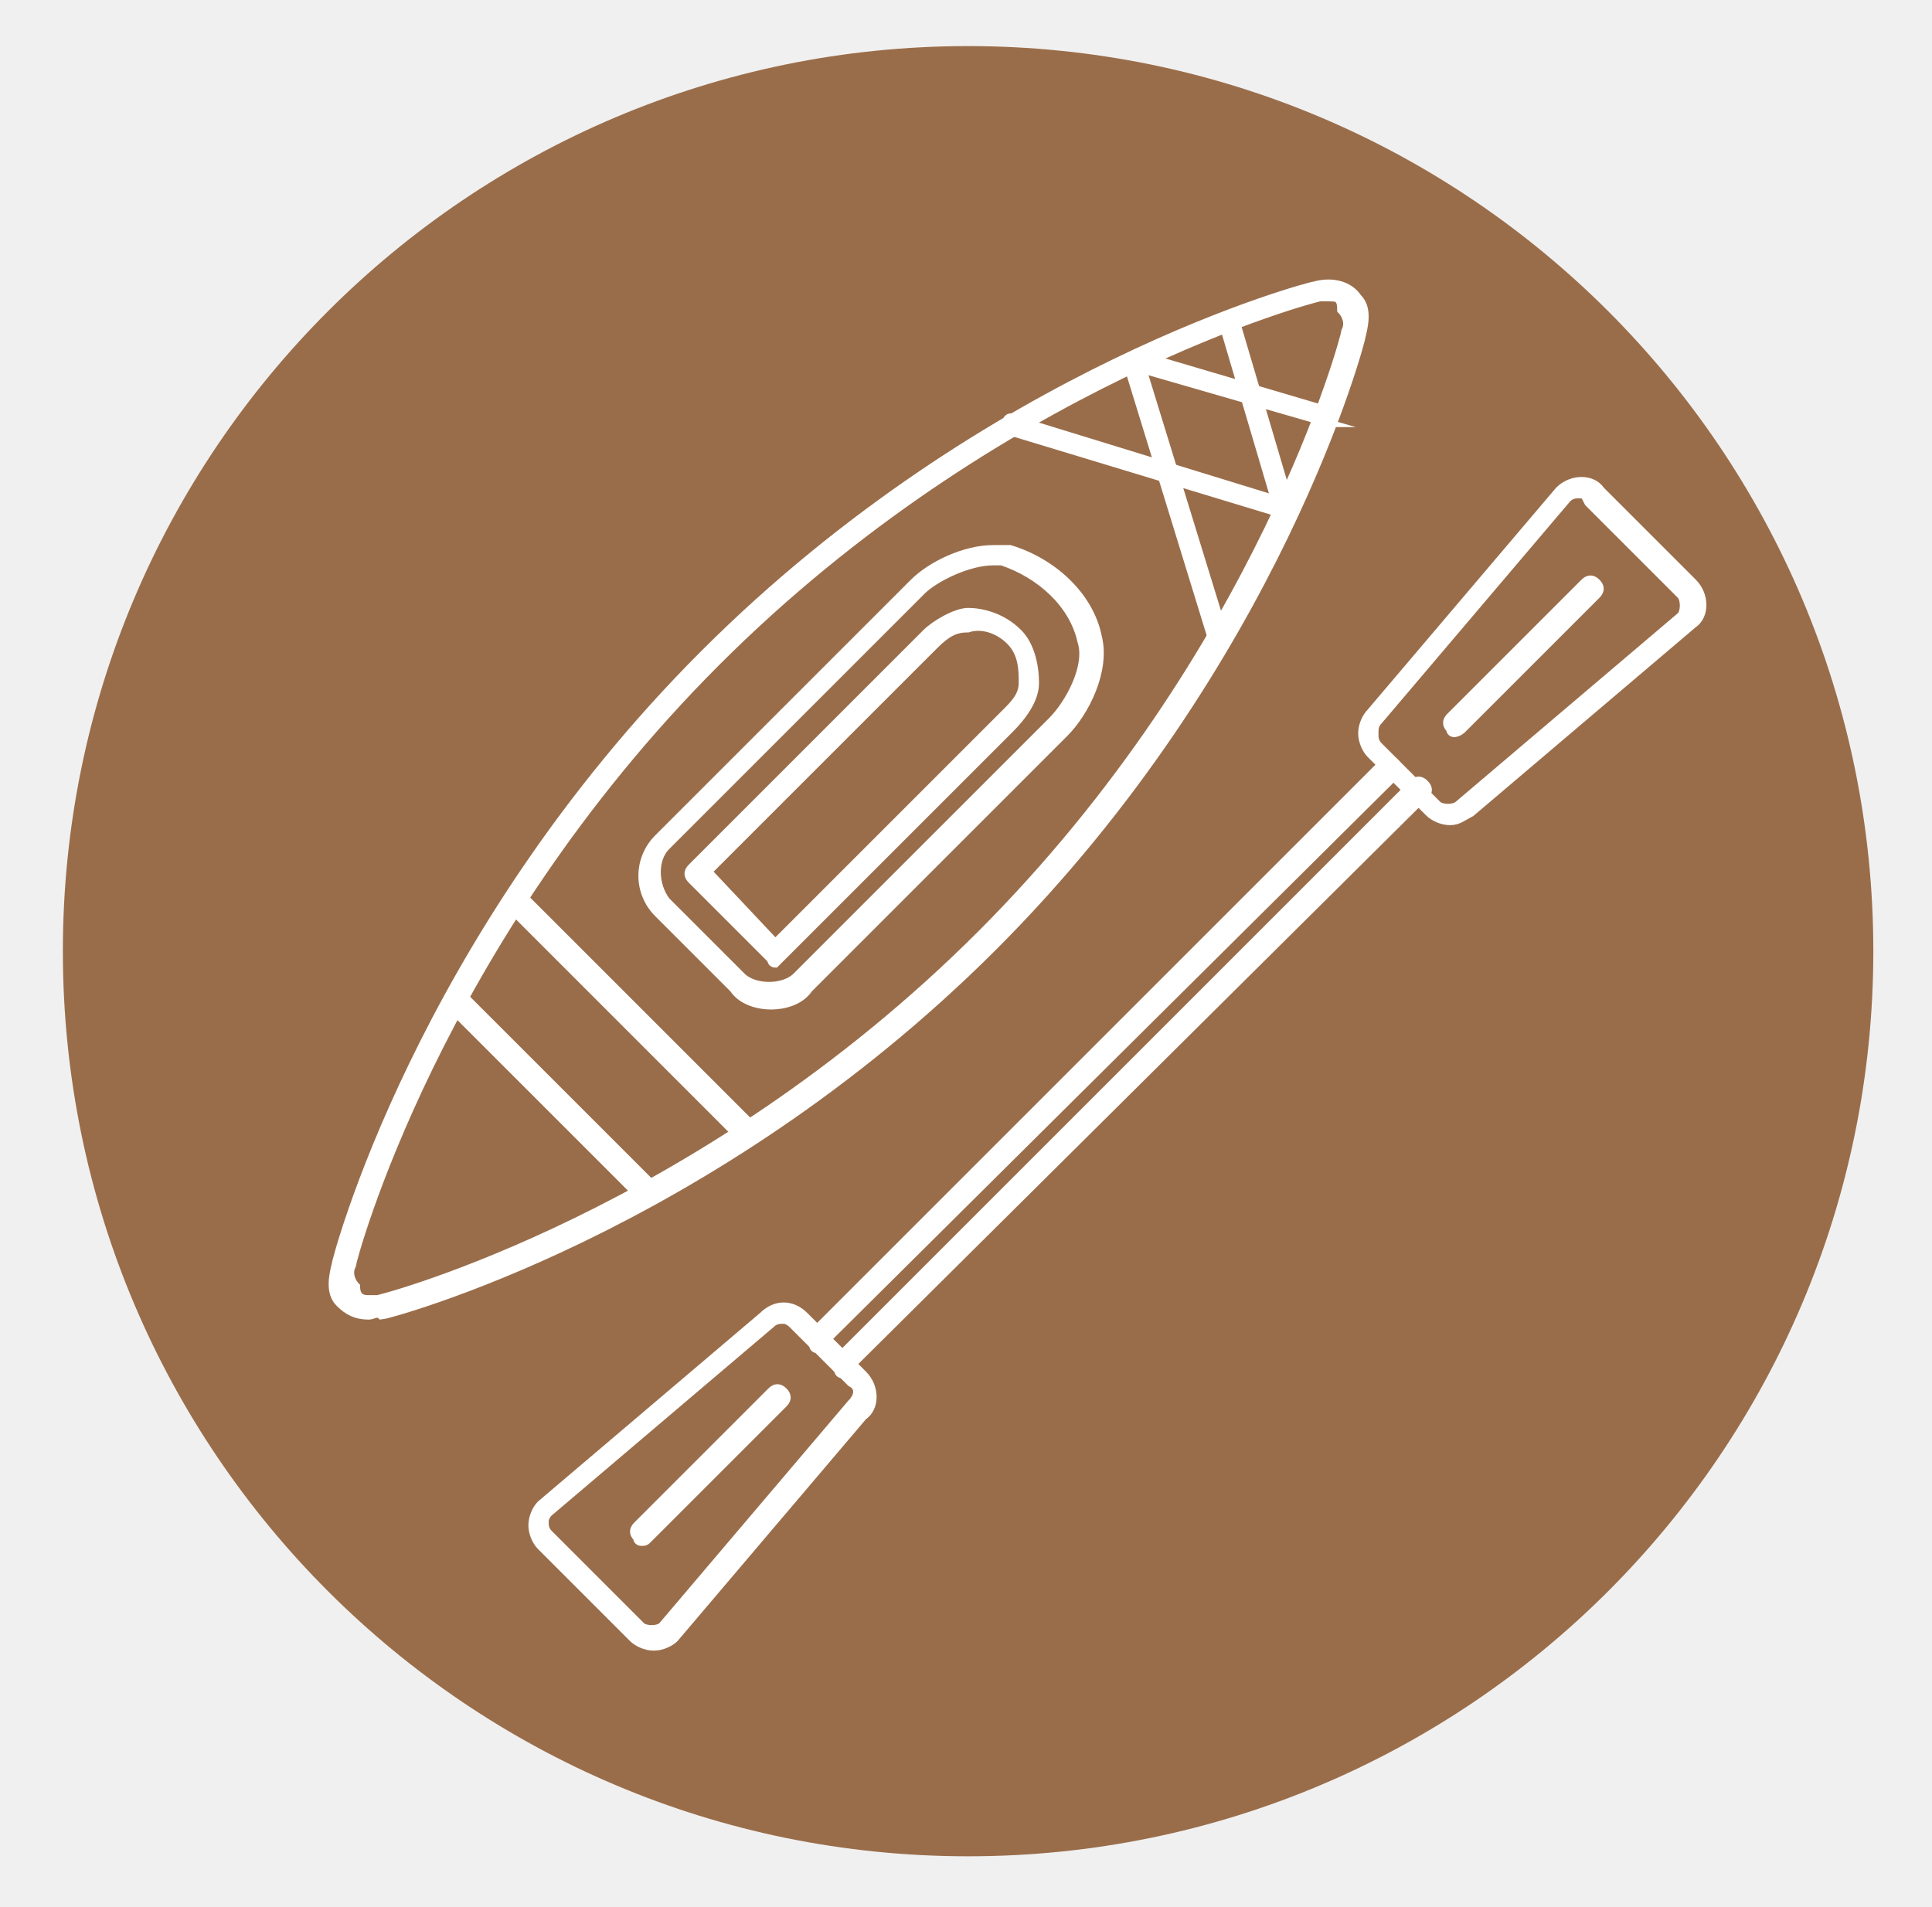
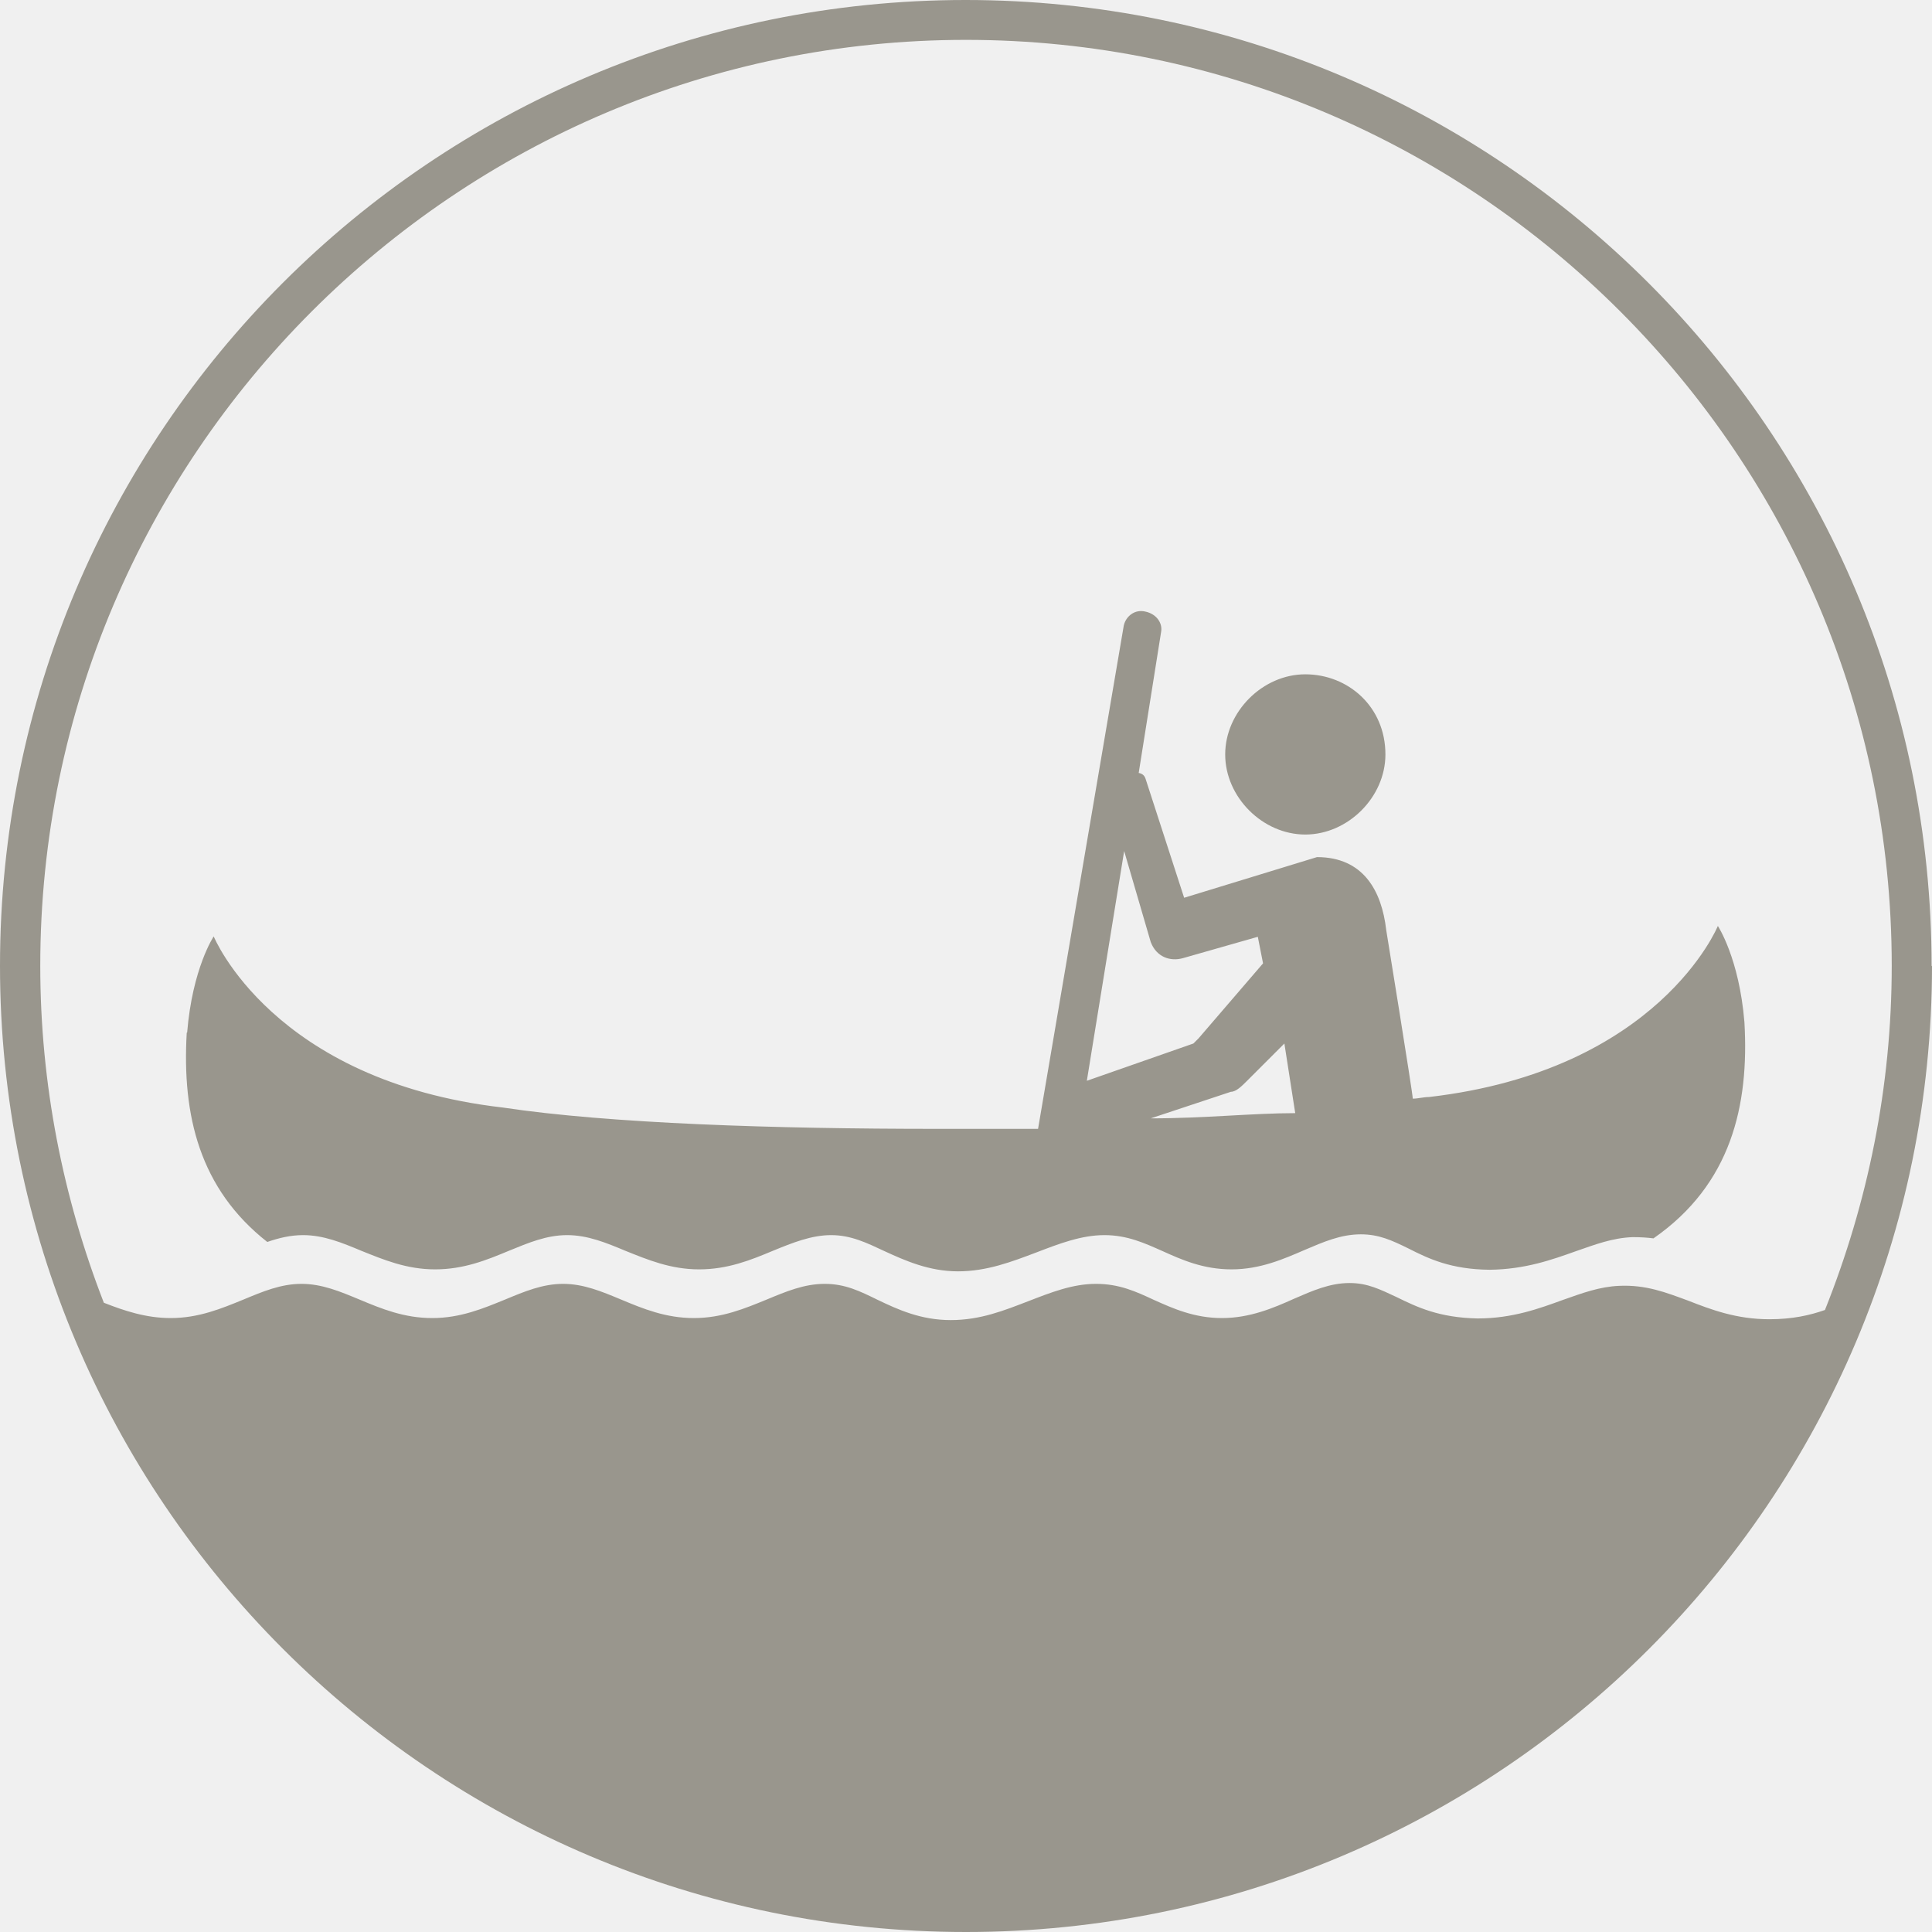
- <svg xmlns="http://www.w3.org/2000/svg" version="1.1" id="Layer_1" x="0px" y="0px" viewBox="0 0 46.1 45.5" style="enable-background:new 0 0 46.1 45.5;" xml:space="preserve">
-   <style type="text/css">
- 	.st0{fill:#9A6D4A;}
- 	.st1{fill:#FFFFFF;stroke:#FFFFFF;stroke-width:0.184;stroke-miterlimit:10;}
- </style>
-   <circle class="st0" cx="23.1" cy="22.7" r="21.6" />
-   <g>
-     <g>
-       <path class="st1" d="M18.4,24c-0.3,0-0.7-0.1-0.9-0.4l-1.8-1.8c-0.5-0.5-0.5-1.3,0-1.8l6.1-6.1c0.4-0.4,1.2-0.8,1.9-0.8    c0.1,0,0.2,0,0.4,0c1,0.3,1.9,1.1,2.1,2.1c0.2,0.8-0.3,1.8-0.8,2.3l-6.1,6.1C19.1,23.9,18.7,24,18.4,24z M23.7,13.4    c-0.6,0-1.4,0.4-1.7,0.7l-6.1,6.1c-0.3,0.3-0.3,0.9,0,1.3l1.8,1.8c0.3,0.3,1,0.3,1.3,0l6.1-6.1c0.4-0.4,0.9-1.3,0.7-1.9    c-0.2-0.9-1-1.6-1.9-1.9C23.9,13.4,23.8,13.4,23.7,13.4z" />
-     </g>
-     <g>
-       <path class="st1" d="M18.5,23c0,0-0.1,0-0.1-0.1L16.5,21c-0.1-0.1-0.1-0.2,0-0.3c0,0,5.4-5.4,5.6-5.6c0.2-0.2,0.7-0.5,1-0.5    s0.8,0.1,1.2,0.5c0.3,0.3,0.4,0.8,0.4,1.2s-0.3,0.8-0.6,1.1L18.5,23C18.6,22.9,18.5,23,18.5,23z M16.9,20.8l1.6,1.7L24,17    c0.2-0.2,0.4-0.4,0.4-0.7c0-0.3,0-0.7-0.3-1s-0.7-0.4-1-0.3c-0.3,0-0.5,0.1-0.8,0.4L16.9,20.8z" />
-     </g>
-     <g>
-       <path class="st1" d="M17.7,27.2c0,0-0.1,0-0.1-0.1l-5.4-5.4c-0.1-0.1-0.1-0.2,0-0.3c0.1-0.1,0.2-0.1,0.3,0l5.4,5.4    c0.1,0.1,0.1,0.2,0,0.3C17.7,27.2,17.7,27.2,17.7,27.2z" />
-     </g>
-     <g>
-       <path class="st1" d="M15.3,28.6c0,0-0.1,0-0.1-0.1l-4.4-4.4c-0.1-0.1-0.1-0.2,0-0.3c0.1-0.1,0.2-0.1,0.3,0l4.4,4.4    c0.1,0.1,0.1,0.2,0,0.3C15.4,28.6,15.4,28.6,15.3,28.6z" />
-     </g>
-     <g>
-       <g>
-         <path class="st1" d="M8.8,31.4c-0.3,0-0.5-0.1-0.7-0.3c-0.2-0.2-0.2-0.5-0.1-0.9c0-0.1,2-7.8,8.8-14.6s14.5-8.8,14.6-8.8     c0.4-0.1,0.8,0,1,0.3c0.2,0.2,0.2,0.5,0.1,0.9c0,0.1-2,7.8-8.8,14.6S9.2,31.4,9.1,31.4C9,31.3,8.9,31.4,8.8,31.4z M31.7,7.1     c-0.1,0-0.2,0-0.2,0c-0.1,0-7.7,2-14.4,8.7S8.4,30.1,8.4,30.2c-0.1,0.2,0,0.4,0.1,0.5C8.5,31,8.7,31,8.8,31S9,31,9,31     c0.1,0,7.7-2,14.4-8.7S32.1,8,32.1,7.9c0.1-0.2,0-0.4-0.1-0.5C32,7.1,31.9,7.1,31.7,7.1z" />
-       </g>
-       <g>
-         <g>
-           <g>
-             <path class="st1" d="M30.7,12.3L30.7,12.3l-6.6-2c-0.1,0-0.2-0.1-0.1-0.2c0-0.1,0.1-0.2,0.2-0.1l6.5,2c0.1,0,0.2,0.1,0.1,0.2       C30.9,12.3,30.8,12.3,30.7,12.3z" />
-           </g>
-           <g>
-             <path class="st1" d="M31.7,10.1C31.6,10.1,31.6,10.1,31.7,10.1l-4.5-1.3c-0.1,0-0.2-0.1-0.1-0.2c0-0.1,0.1-0.2,0.2-0.1l4.4,1.3       c0.1,0,0.2,0.1,0.1,0.2C31.8,10,31.7,10.1,31.7,10.1z" />
-           </g>
-         </g>
-         <g>
-           <g>
-             <path class="st1" d="M30.7,12.3c-0.1,0-0.2-0.1-0.2-0.1l-1.3-4.4c0-0.1,0-0.2,0.1-0.2s0.2,0,0.2,0.1l1.3,4.4       C30.9,12.1,30.9,12.2,30.7,12.3C30.8,12.2,30.8,12.3,30.7,12.3z" />
-           </g>
-           <g>
-             <path class="st1" d="M29.1,15.3c-0.1,0-0.2-0.1-0.2-0.1l-2-6.5c0-0.1,0-0.2,0.1-0.2s0.2,0,0.2,0.1l2,6.5       C29.3,15.2,29.3,15.3,29.1,15.3C29.2,15.3,29.1,15.3,29.1,15.3z" />
-           </g>
-         </g>
-       </g>
-     </g>
+ <svg xmlns="http://www.w3.org/2000/svg" width="44" height="44" viewBox="0 0 44 44" fill="none">
+   <g clip-path="url(#clip0_3442_18406)">
+     <path d="M27.903 17.182C27.903 16.21 28.756 15.357 29.727 15.357C30.699 15.357 31.552 16.091 31.552 17.182C31.552 18.154 30.699 19.006 29.727 19.006C28.756 19.006 27.903 18.154 27.903 17.182ZM4.262 23.517C4.382 22.05 4.867 21.326 4.867 21.326C4.867 21.326 6.206 24.618 11.449 25.223C13.887 25.59 17.664 25.709 21.322 25.709H23.641L25.593 14.248C25.639 14.037 25.841 13.872 26.079 13.927C26.345 13.982 26.473 14.193 26.446 14.376L25.933 17.604C25.933 17.604 26.052 17.613 26.088 17.732C26.162 17.961 26.968 20.446 26.968 20.446L29.993 19.52C31.057 19.52 31.469 20.299 31.57 21.179C31.57 21.179 32.175 24.902 32.175 25.021C32.294 25.021 32.422 24.984 32.542 24.984C37.785 24.379 39.123 21.088 39.123 21.088C39.123 21.088 39.609 21.821 39.728 23.279C39.838 25.177 39.426 26.974 37.657 28.203C37.51 28.184 37.354 28.175 37.18 28.175C36.722 28.193 36.337 28.34 35.888 28.496C35.347 28.689 34.733 28.909 33.926 28.918C33.046 28.909 32.542 28.67 32.074 28.432C31.698 28.248 31.405 28.111 30.992 28.111C30.534 28.111 30.14 28.285 29.709 28.468C29.242 28.67 28.701 28.909 28.05 28.909C27.399 28.909 26.913 28.689 26.483 28.496C26.07 28.313 25.676 28.129 25.153 28.129C24.631 28.129 24.127 28.322 23.604 28.523C23.045 28.734 22.477 28.954 21.817 28.954C21.157 28.954 20.607 28.707 20.148 28.496C19.736 28.303 19.378 28.129 18.929 28.129C18.48 28.129 18.049 28.303 17.6 28.487C17.096 28.698 16.573 28.909 15.922 28.909C15.272 28.909 14.749 28.689 14.245 28.487C13.805 28.303 13.383 28.129 12.916 28.129C12.448 28.129 12.036 28.303 11.587 28.487C11.082 28.698 10.56 28.909 9.909 28.909C9.258 28.909 8.736 28.689 8.232 28.487C7.792 28.303 7.37 28.129 6.902 28.129C6.618 28.129 6.352 28.193 6.087 28.285C4.547 27.075 4.143 25.406 4.253 23.517H4.262ZM29.251 23.765L28.398 24.618C28.279 24.737 28.151 24.865 28.032 24.865L26.207 25.47C27.427 25.47 28.527 25.351 29.498 25.351L29.251 23.765ZM24.741 24.618L27.179 23.765L27.298 23.646L28.765 21.94L28.646 21.335C28.646 21.335 27.234 21.739 26.941 21.821C26.648 21.904 26.336 21.794 26.207 21.454L25.602 19.382L24.75 24.627L24.741 24.618ZM44 21.995C44 34.144 34.146 44 22 44C9.854 44 0 34.144 0 21.995C0 9.847 9.845 0 21.991 0C34.137 0 43.991 9.856 43.991 22.005L44 21.995ZM0.917 21.995C0.917 24.7 1.439 27.286 2.365 29.669C2.832 29.853 3.327 30.018 3.887 30.018C4.528 30.018 5.051 29.798 5.546 29.596C5.986 29.413 6.398 29.239 6.866 29.239C7.333 29.239 7.746 29.413 8.186 29.596C8.69 29.807 9.203 30.018 9.845 30.018C10.487 30.018 11.009 29.798 11.504 29.596C11.944 29.413 12.357 29.239 12.824 29.239C13.292 29.239 13.704 29.413 14.144 29.596C14.648 29.807 15.162 30.018 15.803 30.018C16.445 30.018 16.968 29.798 17.462 29.596C17.902 29.413 18.315 29.239 18.782 29.239C19.25 29.239 19.58 29.404 19.992 29.605C20.451 29.825 20.973 30.064 21.652 30.064C22.33 30.064 22.871 29.844 23.421 29.633C23.943 29.431 24.429 29.239 24.961 29.239C25.492 29.239 25.868 29.413 26.281 29.605C26.712 29.798 27.198 30.018 27.83 30.018C28.462 30.018 29.003 29.789 29.471 29.578C29.892 29.395 30.287 29.22 30.736 29.22C31.148 29.22 31.433 29.367 31.808 29.541C32.276 29.77 32.771 30.009 33.651 30.027C34.448 30.027 35.062 29.798 35.594 29.605C36.034 29.45 36.428 29.303 36.877 29.284C37.483 29.257 37.932 29.431 38.454 29.624C38.968 29.825 39.545 30.045 40.297 30.045C40.819 30.045 41.222 29.954 41.562 29.834C42.533 27.405 43.083 24.764 43.083 21.995C43.083 10.37 33.623 0.908 22 0.908C10.377 0.908 0.917 10.37 0.917 21.995Z" fill="#99968D" style="fill:#99968D;fill:color(display-p3 0.602 0.587 0.551);fill-opacity:1;" />
  </g>
-   <g>
-     <path class="st1" d="M19.5,32.2c0,0-0.1,0-0.1-0.1c-0.1-0.1-0.1-0.2,0-0.3L33,18.2c0.1-0.1,0.2-0.1,0.3,0s0.1,0.2,0,0.3L19.6,32.1   L19.5,32.2z" />
-   </g>
-   <g>
-     <path class="st1" d="M20.1,32.8c0,0-0.1,0-0.1-0.1c-0.1-0.1-0.1-0.2,0-0.3l13.7-13.7c0.1-0.1,0.2-0.1,0.3,0s0.1,0.2,0,0.3   L20.2,32.7L20.1,32.8z" />
-   </g>
-   <g>
-     <g>
-       <path class="st1" d="M34.6,19.6c-0.2,0-0.4-0.1-0.5-0.2L32.7,18c-0.1-0.1-0.2-0.3-0.2-0.5s0.1-0.4,0.2-0.5l4.5-5.3    c0.3-0.3,0.8-0.3,1,0l2.2,2.2c0.3,0.3,0.3,0.8,0,1l-5.3,4.5C34.9,19.5,34.8,19.6,34.6,19.6z M37.7,11.8c-0.1,0-0.2,0-0.3,0.1    l-4.5,5.3c-0.1,0.1-0.1,0.2-0.1,0.3c0,0.1,0,0.2,0.1,0.3l1.4,1.4c0.1,0.1,0.4,0.1,0.5,0l5.3-4.5c0.1-0.1,0.1-0.4,0-0.5L37.9,12    C37.8,11.8,37.8,11.8,37.7,11.8z" />
-     </g>
-     <g>
-       <path class="st1" d="M34.7,17.5c0,0-0.1,0-0.1-0.1c-0.1-0.1-0.1-0.2,0-0.3l3.2-3.2c0.1-0.1,0.2-0.1,0.3,0s0.1,0.2,0,0.3l-3.2,3.2    C34.8,17.5,34.7,17.5,34.7,17.5z" />
-     </g>
-   </g>
-   <g>
-     <g>
-       <path class="st1" d="M15.6,39.3c-0.2,0-0.4-0.1-0.5-0.2l-2.2-2.2c-0.1-0.1-0.2-0.3-0.2-0.5s0.1-0.4,0.2-0.5l5.3-4.5    c0.3-0.3,0.7-0.3,1,0l1.4,1.4c0.3,0.3,0.3,0.8,0,1l-4.5,5.3C16,39.2,15.8,39.3,15.6,39.3z M18.7,31.5c-0.1,0-0.2,0-0.3,0.1    l-5.3,4.5C13,36.2,13,36.3,13,36.3c0,0.1,0,0.2,0.1,0.3l2.2,2.2c0.1,0.1,0.4,0.1,0.5,0l4.5-5.3c0.2-0.2,0.2-0.4,0-0.5l-1.4-1.4    C18.9,31.6,18.8,31.5,18.7,31.5z" />
-     </g>
-     <g>
-       <path class="st1" d="M15.3,36.8c0,0-0.1,0-0.1-0.1c-0.1-0.1-0.1-0.2,0-0.3l3.2-3.2c0.1-0.1,0.2-0.1,0.3,0c0.1,0.1,0.1,0.2,0,0.3    l-3.2,3.2C15.4,36.8,15.4,36.8,15.3,36.8z" />
-     </g>
-   </g>
+   <defs>
+     <clipPath id="clip0_3442_18406">
+       <rect width="44" height="44" fill="white" style="fill:white;fill-opacity:1;" />
+     </clipPath>
+   </defs>
</svg>
